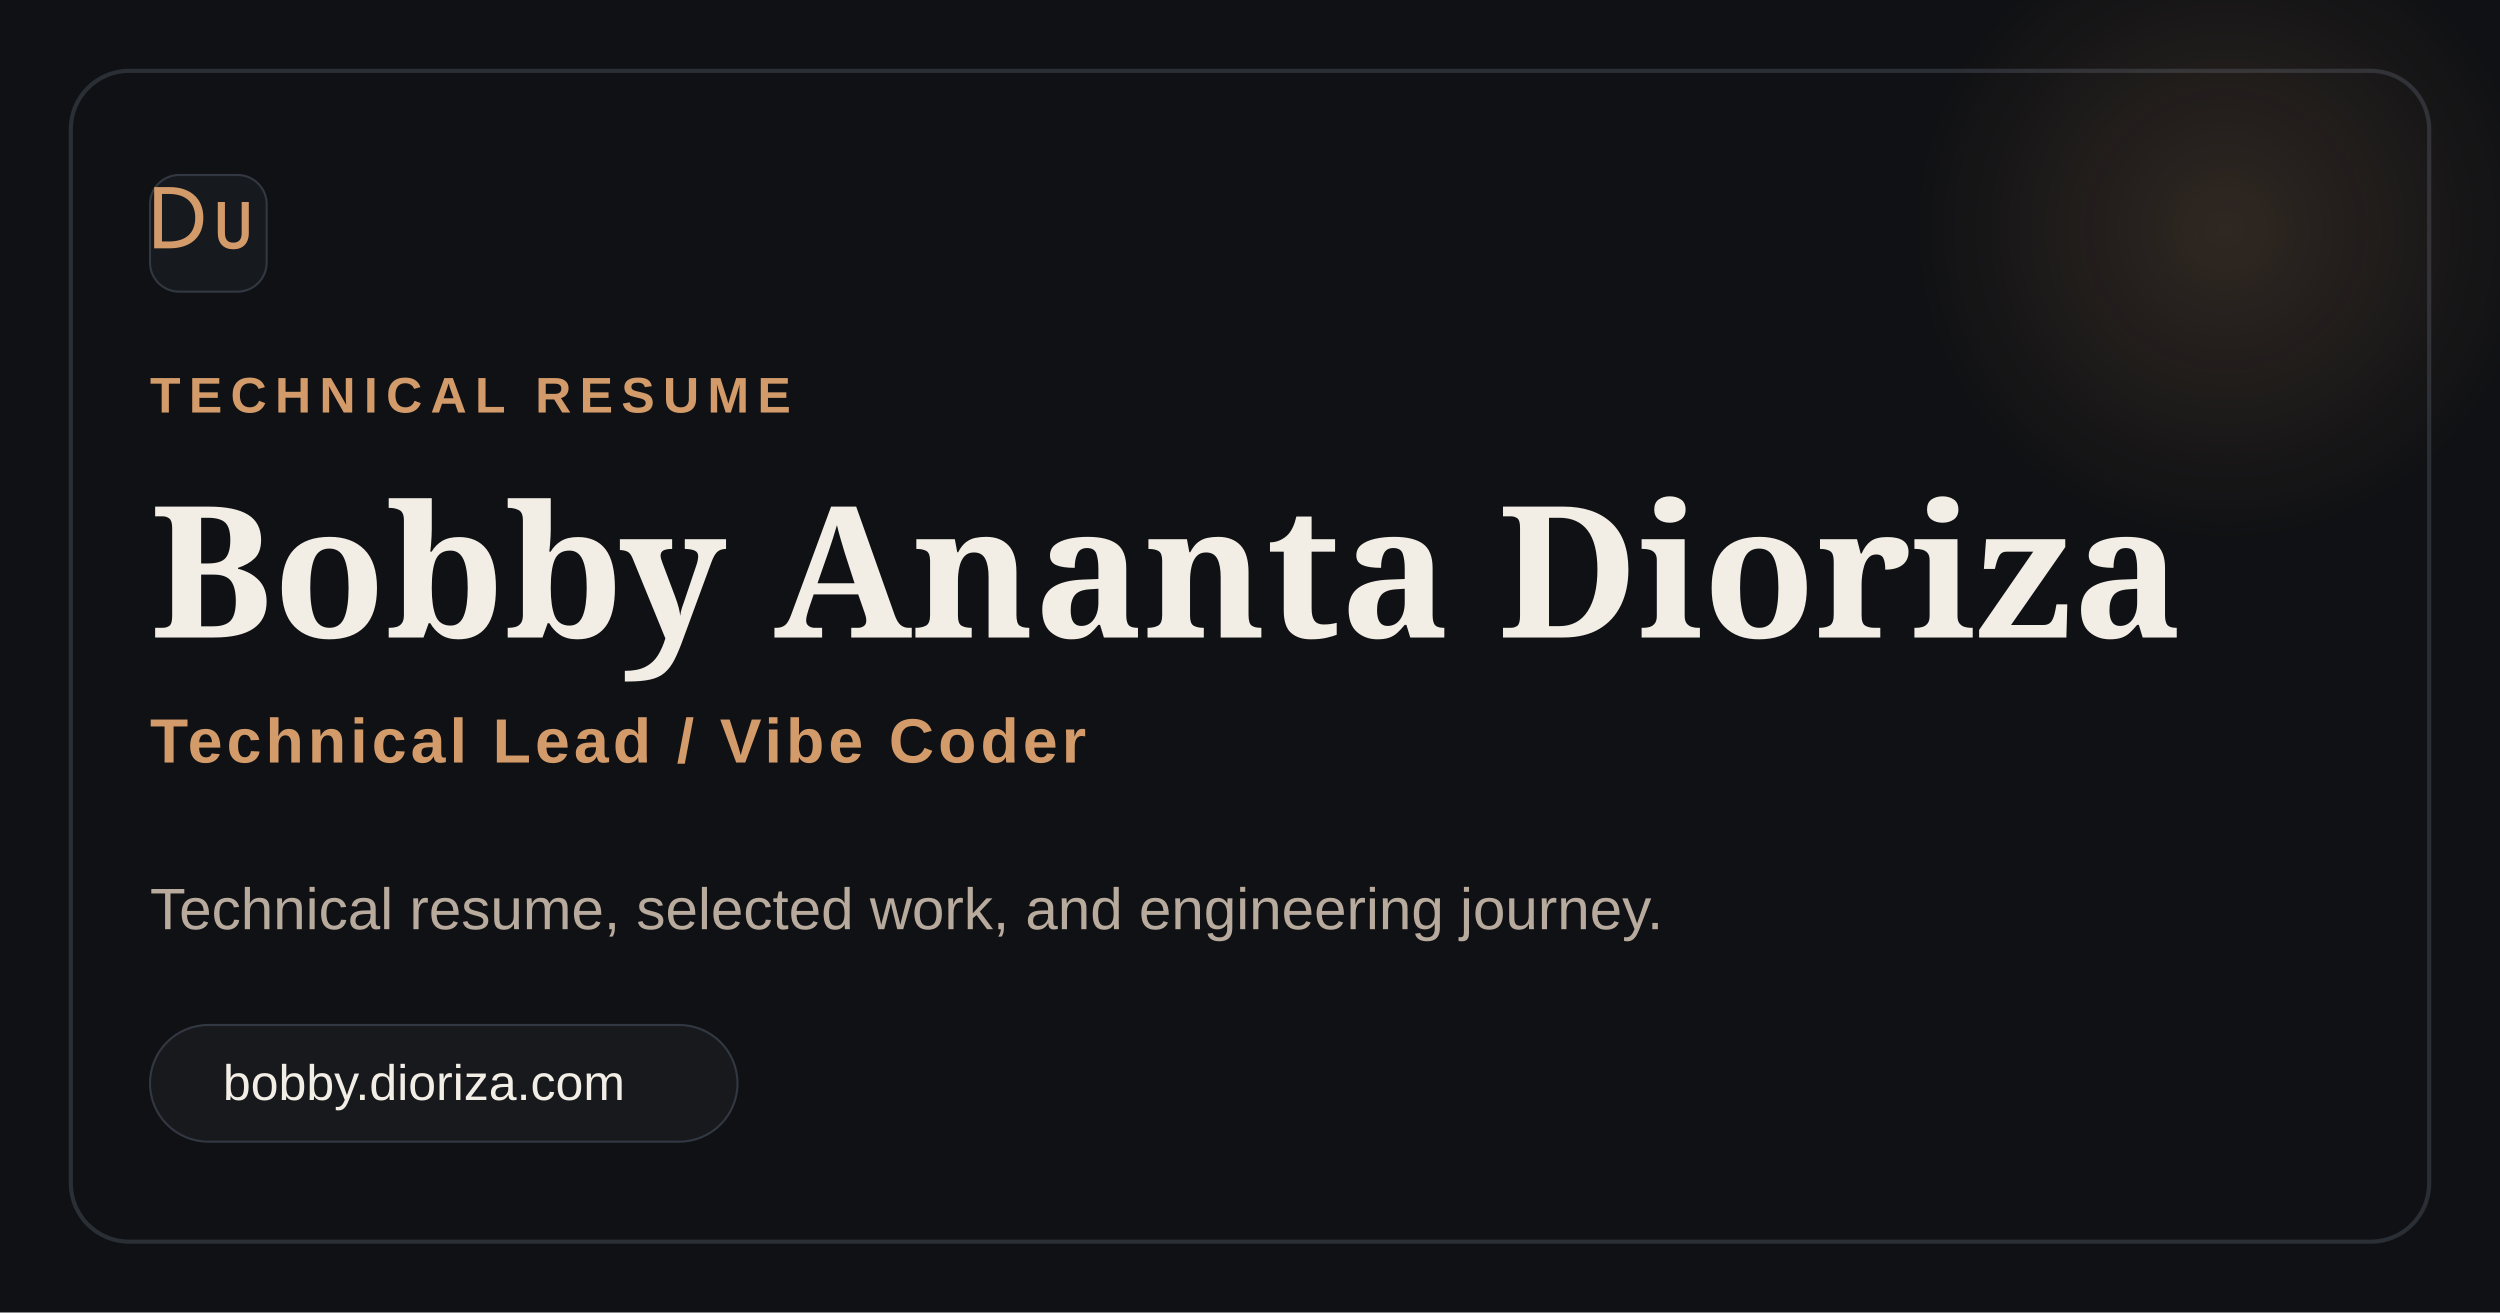
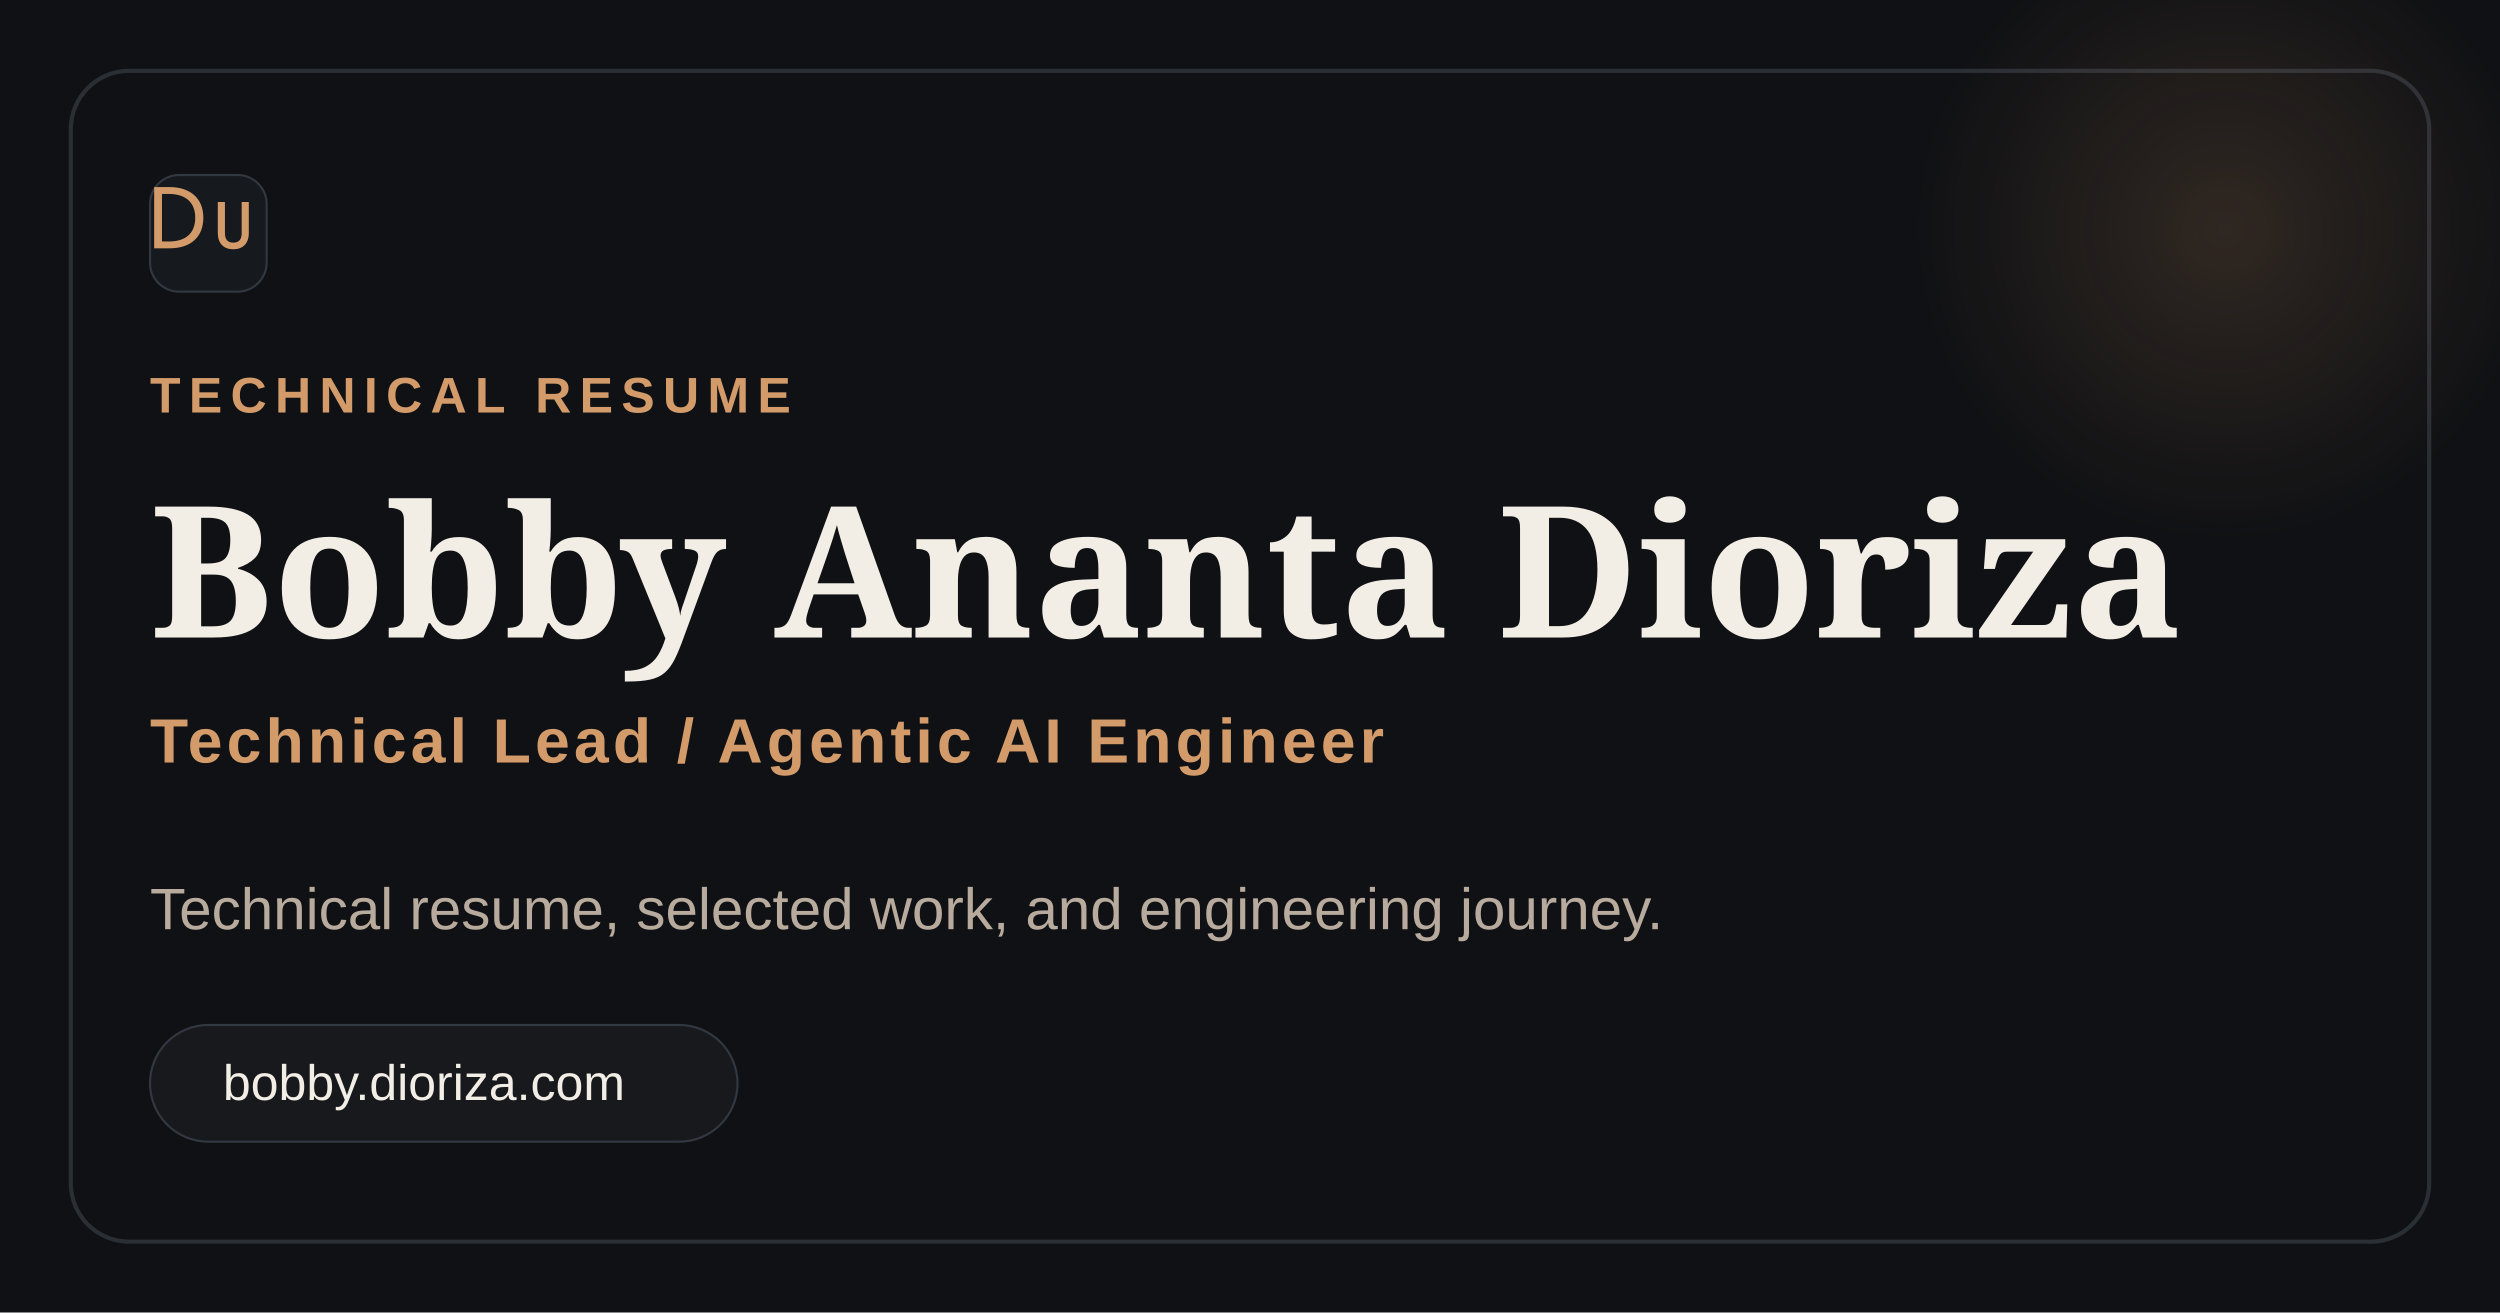
<svg xmlns="http://www.w3.org/2000/svg" width="1200" height="630" viewBox="0 0 1200 630" fill="none">
  <rect width="1200" height="630" fill="#101114" />
  <rect x="34" y="34" width="1132" height="562" rx="28" stroke="#2A2E35" stroke-width="2" />
  <circle cx="1068" cy="110" r="150" fill="url(#paint0_radial)" fill-opacity="0.9" />
  <rect x="72" y="84" width="56" height="56" rx="14" fill="#16191E" stroke="#323842" />
  <path d="M97.6 104.5C97.6 113.888 91.432 119.2 81.344 119.2H74V89.8H81.396C91.189 89.8 97.6 95.059 97.6 104.5ZM93.713 104.5C93.713 97.043 88.928 93.093 81.071 93.093H77.75V115.907H81.134C89.137 115.907 93.713 111.957 93.713 104.5ZM104.541 96.948H107.967V111.82C107.967 115.033 109.329 116.466 111.986 116.466C114.643 116.466 116.005 115.033 116.005 111.82V96.948H119.431V111.82C119.431 116.955 116.492 119.654 111.986 119.654C107.48 119.654 104.541 116.955 104.541 111.82V96.948Z" fill="#D39B6A" />
  <text x="72" y="198" fill="#D39B6A" font-family="'IBM Plex Sans', Arial, sans-serif" font-size="24" font-weight="700" letter-spacing="4">TECHNICAL RESUME</text>
  <text x="72" y="306" fill="#F2EDE5" font-family="'Cormorant Garamond', Georgia, serif" font-size="88" font-weight="600">Bobby Ananta Dioriza</text>
-   <text x="72" y="366" fill="#D39B6A" font-family="'IBM Plex Sans', Arial, sans-serif" font-size="30" font-weight="700" letter-spacing="2">Technical Lead / Vibe Coder</text>
+   <text x="72" y="366" fill="#D39B6A" font-family="'IBM Plex Sans', Arial, sans-serif" font-size="30" font-weight="700" letter-spacing="2">Technical Lead / Agentic AI Engineer</text>
  <text x="72" y="446" fill="#B8AB9D" font-family="'IBM Plex Sans', Arial, sans-serif" font-size="28">Technical resume, selected work, and engineering journey.</text>
  <rect x="72" y="492" width="282" height="56" rx="28" fill="#17191D" stroke="#323842" />
  <text x="107" y="528" fill="#F2EDE5" font-family="'IBM Plex Sans', Arial, sans-serif" font-size="24">bobby.dioriza.com</text>
  <defs>
    <radialGradient id="paint0_radial" cx="0" cy="0" r="1" gradientUnits="userSpaceOnUse" gradientTransform="translate(1068 110) rotate(90) scale(150)">
      <stop stop-color="#D39B6A" stop-opacity="0.18" />
      <stop offset="1" stop-color="#D39B6A" stop-opacity="0" />
    </radialGradient>
  </defs>
</svg>
